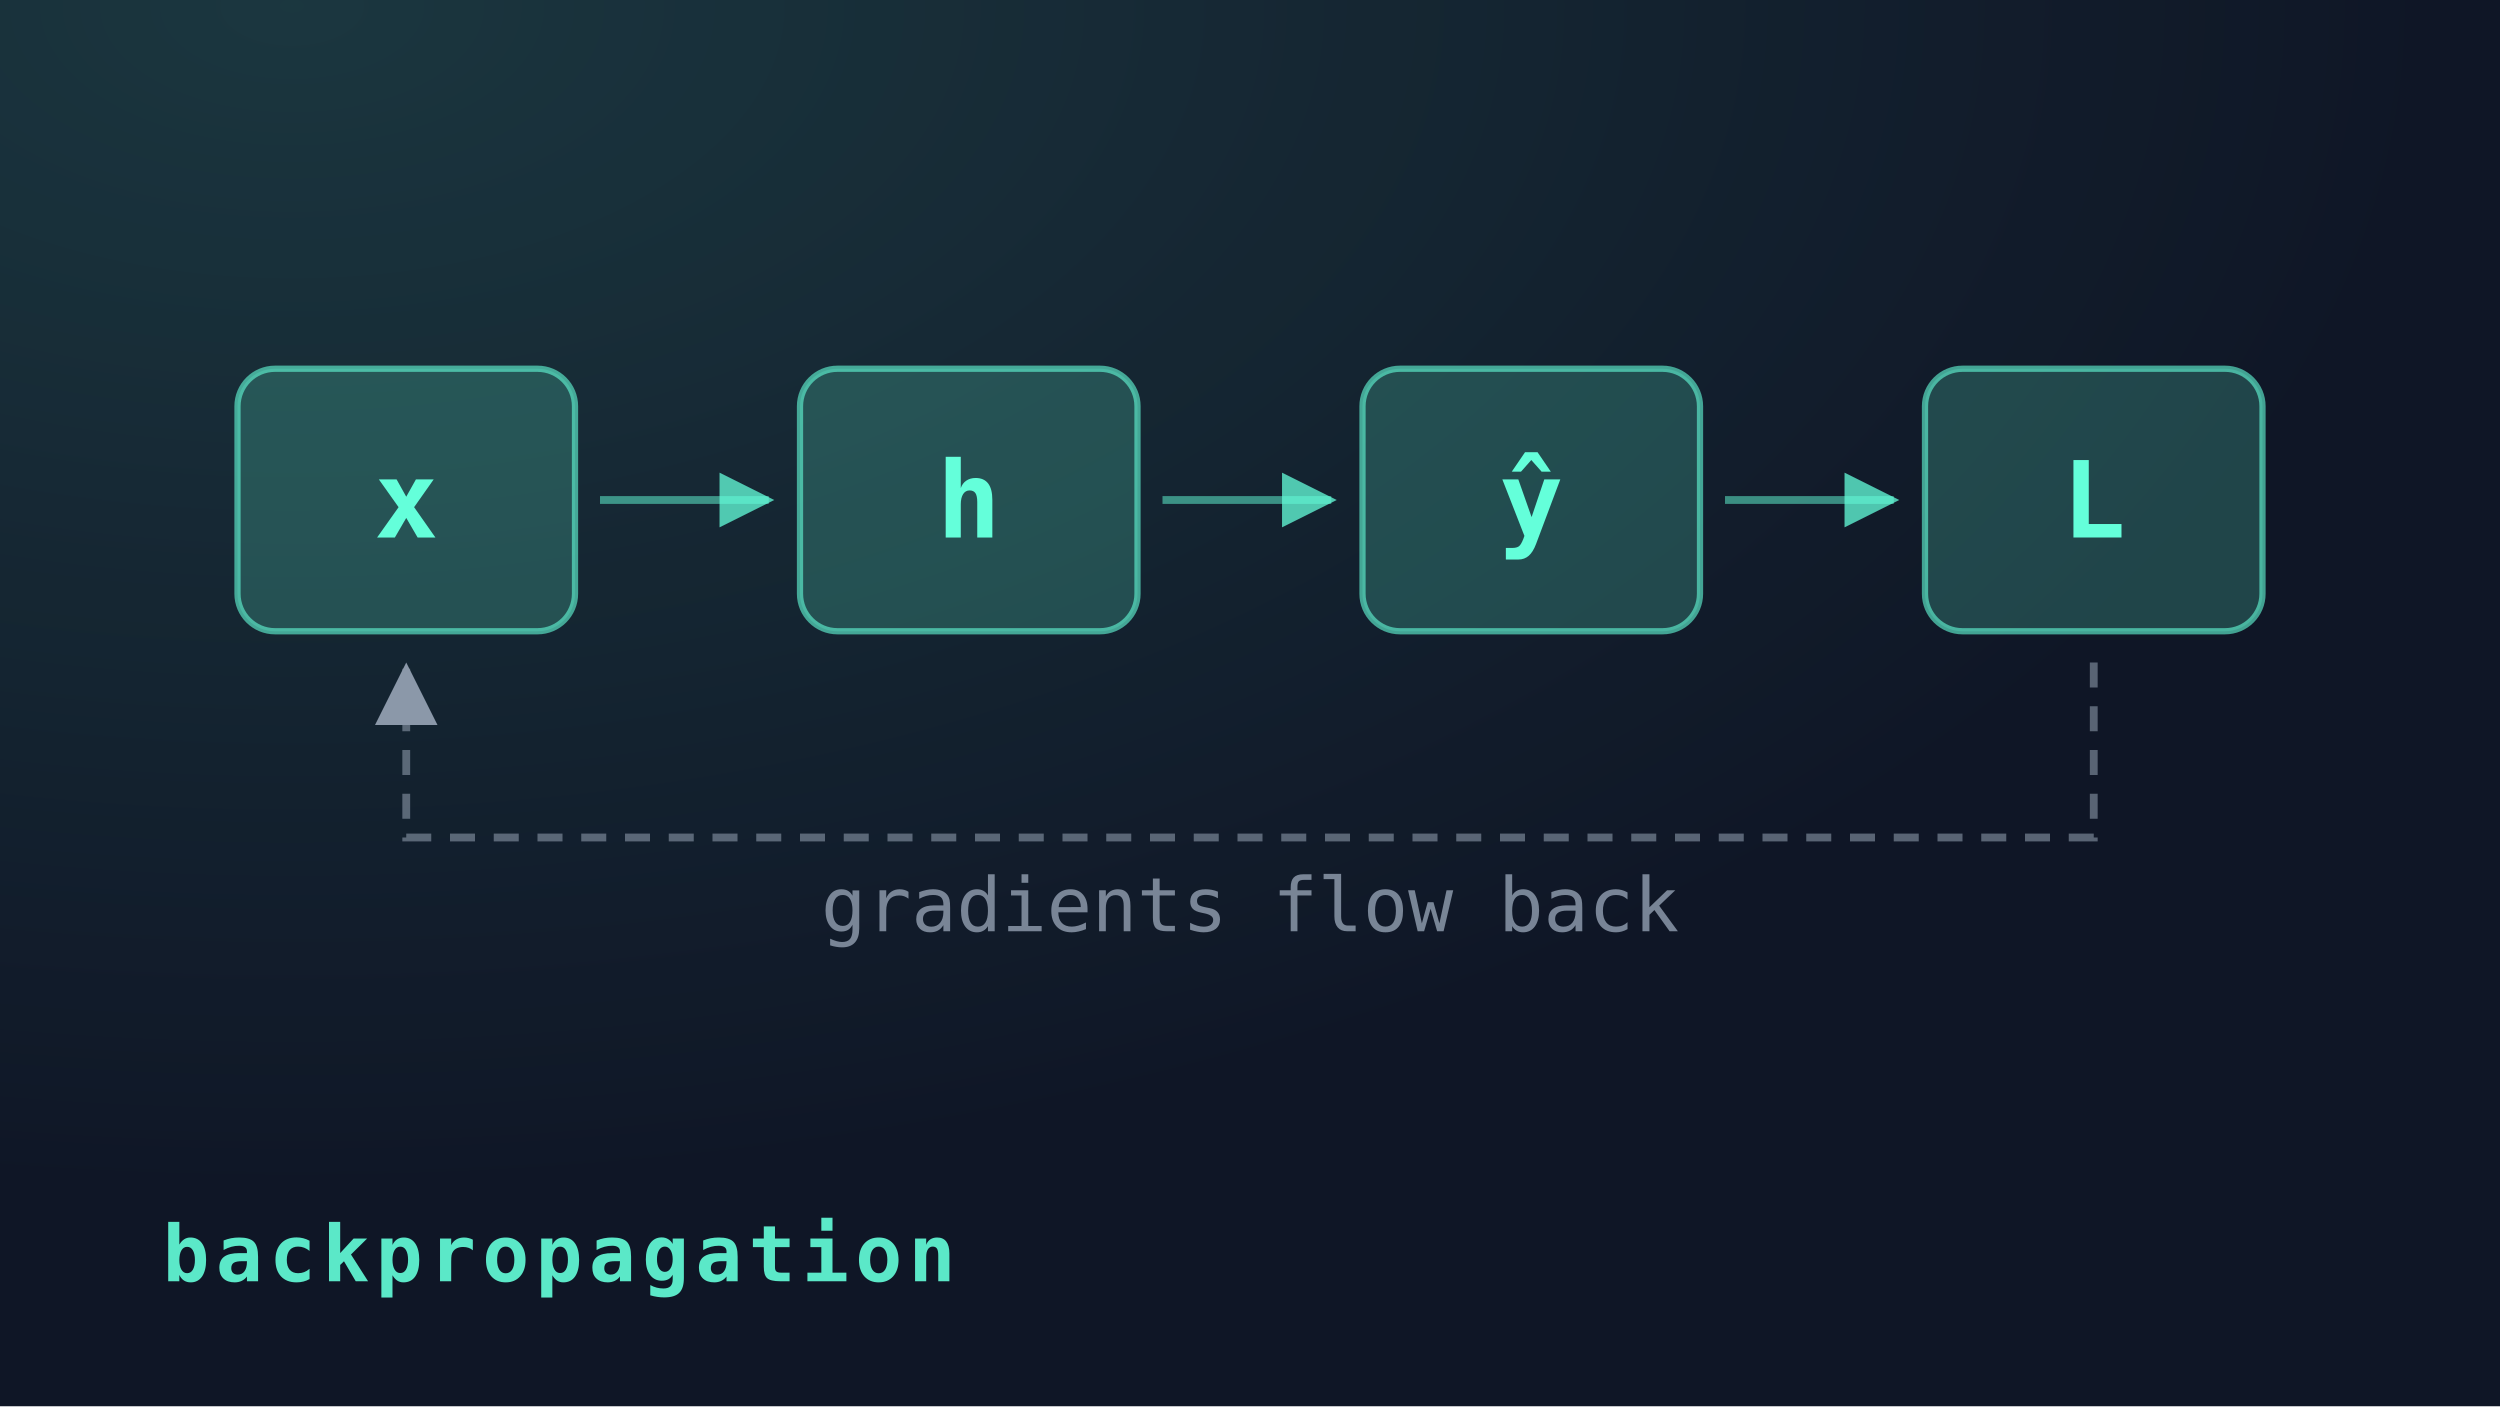
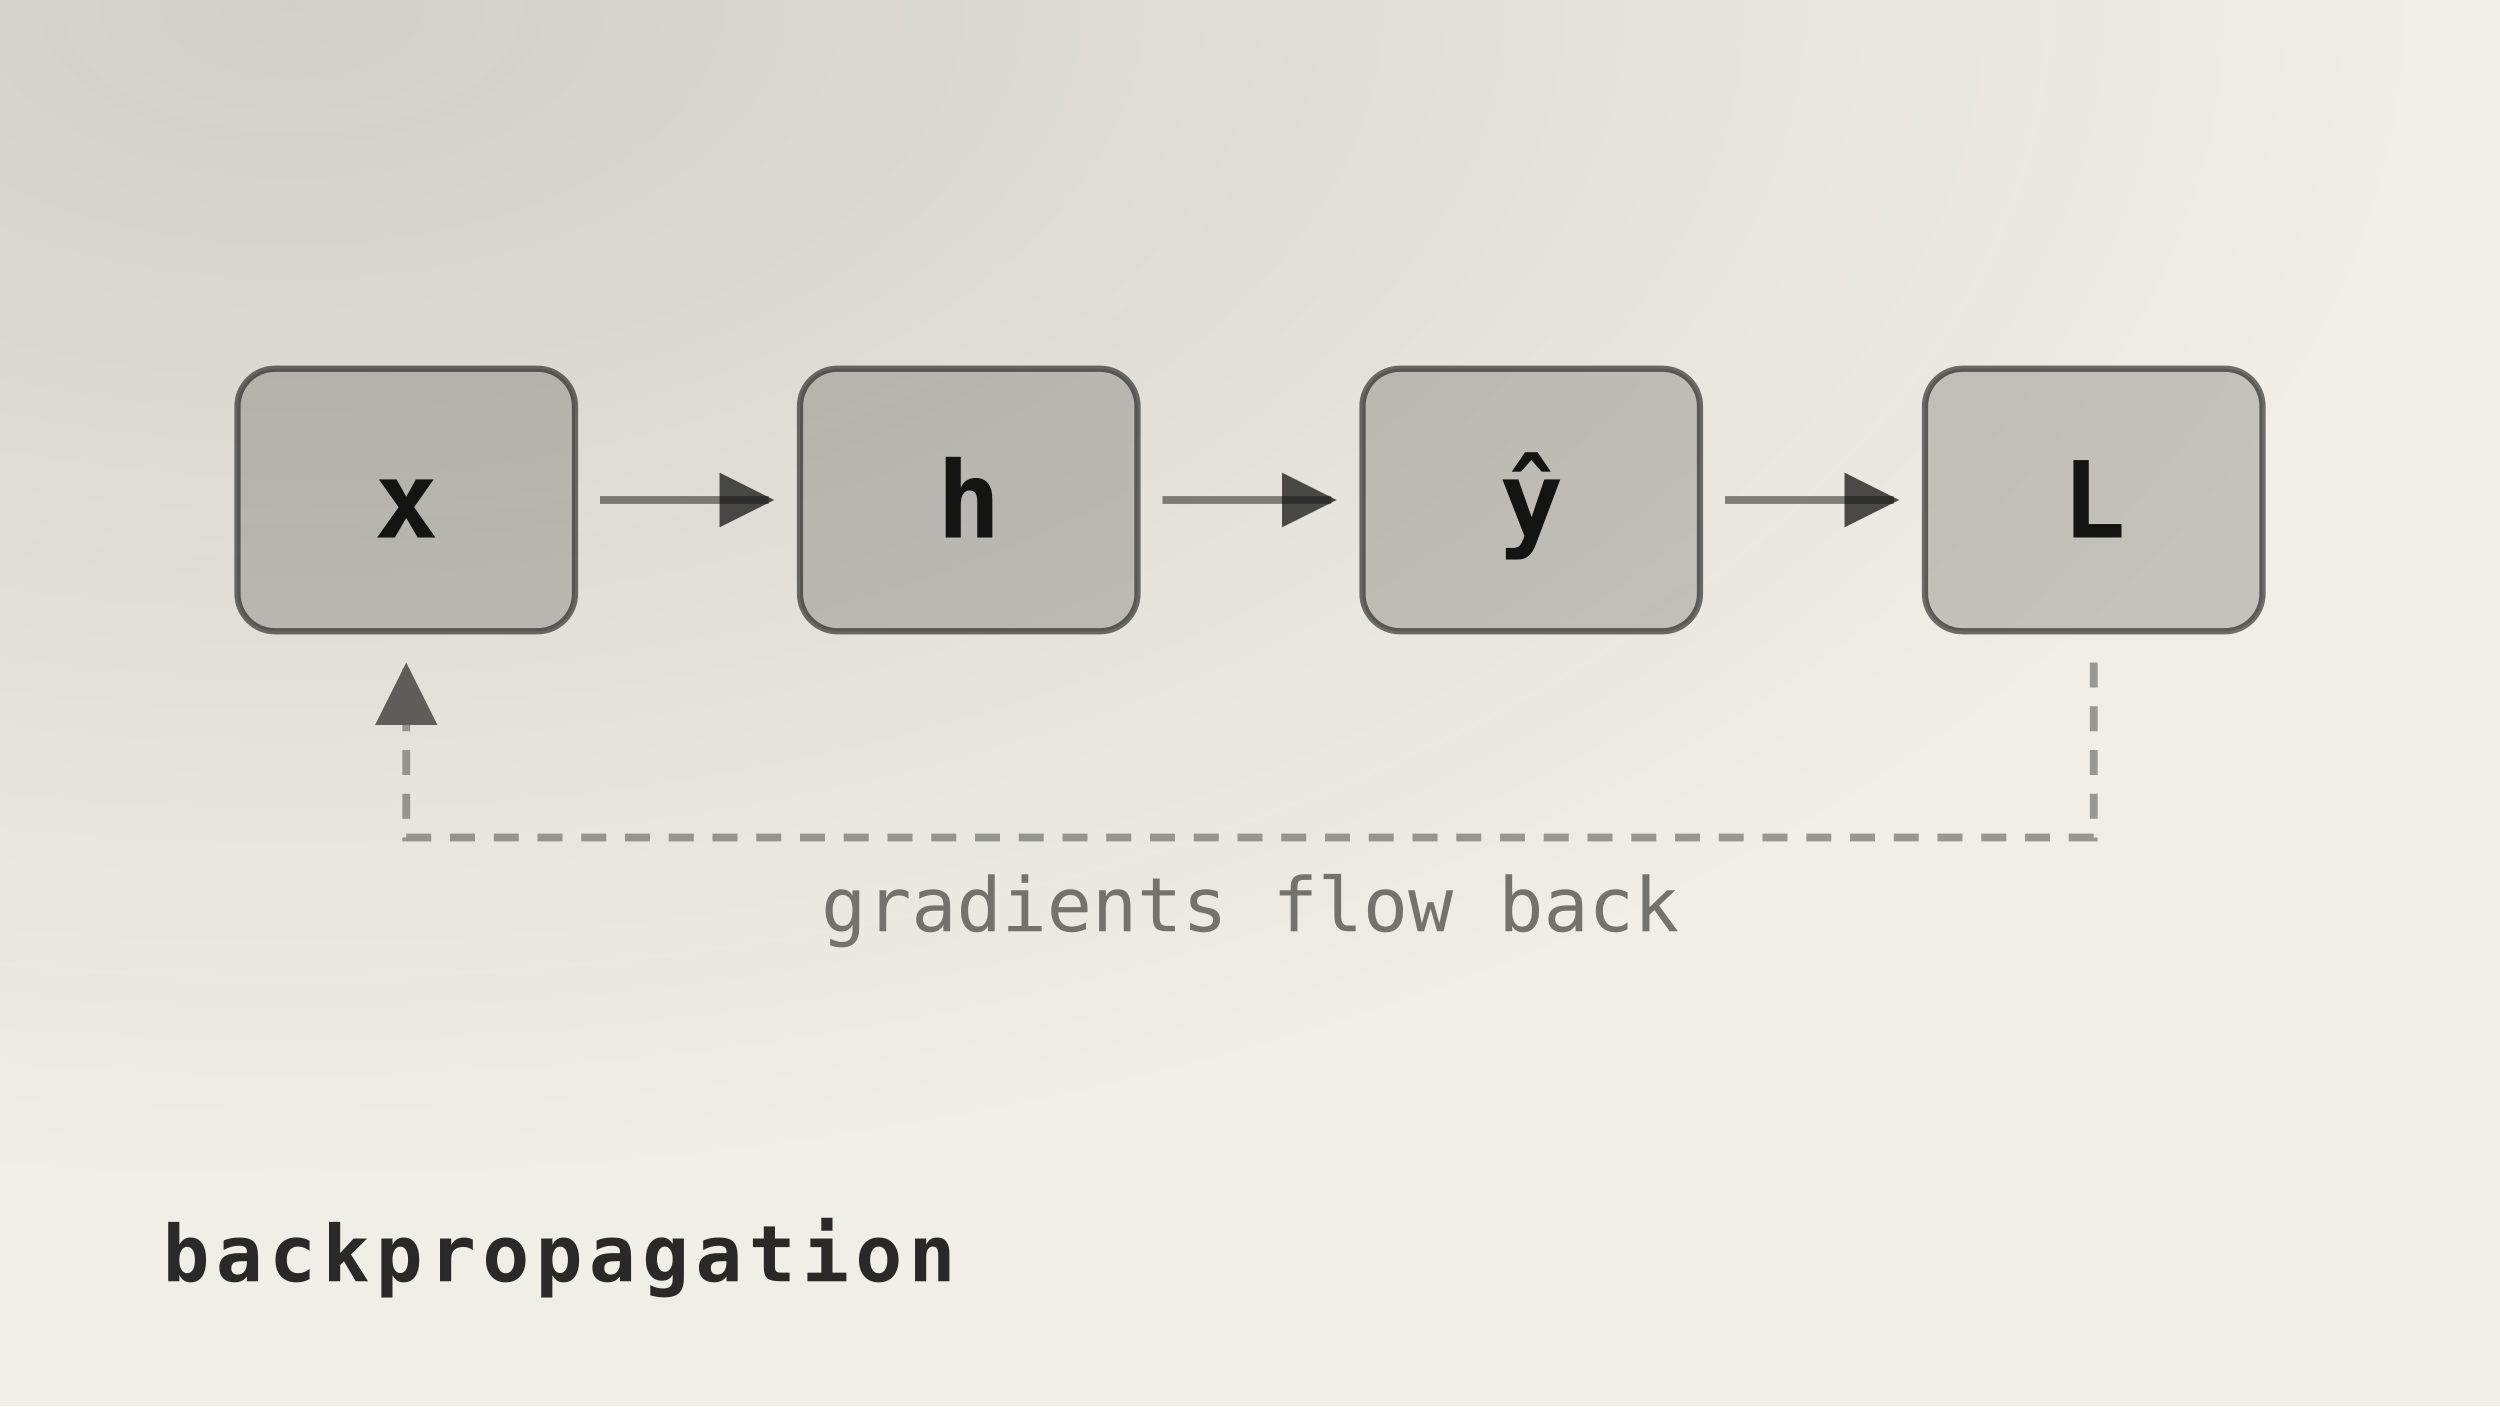
<svg xmlns="http://www.w3.org/2000/svg" viewBox="0 0 800 450" width="800" height="450" role="img" aria-label="Four nodes joined left to right by forward arrows, with a single arrow sweeping back from the loss to the first node.">
  <defs>
    <radialGradient id="glow" cx="12%" cy="0%" r="85%">
-       <stop offset="0%" stop-color="#64FFDA" stop-opacity="0.14" />
-       <stop offset="100%" stop-color="#64FFDA" stop-opacity="0" />
+       <stop offset="0%" stop-color="#141413" stop-opacity="0.14" />
+       <stop offset="100%" stop-color="#141413" stop-opacity="0" />
    </radialGradient>
    <marker id="a" viewBox="0 0 10 10" refX="9" refY="5" markerWidth="7" markerHeight="7" orient="auto-start-reverse">
-       <path d="M0 0 L10 5 L0 10 z" fill="#64FFDA" fill-opacity="0.75" />
+       <path d="M0 0 L10 5 L0 10 z" fill="#141413" fill-opacity="0.75" />
    </marker>
    <marker id="g" viewBox="0 0 10 10" refX="9" refY="5" markerWidth="8" markerHeight="8" orient="auto-start-reverse">
-       <path d="M0 0 L10 5 L0 10 z" fill="#8B98A9" />
+       <path d="M0 0 L10 5 L0 10 z" fill="#5E5D59" />
    </marker>
  </defs>
-   <rect width="800" height="450" fill="#0F1626" />
+   <rect width="800" height="450" fill="#F0EEE6" />
  <rect width="800" height="450" fill="url(#glow)" />
-   <rect x="76" y="118" width="108" height="84" rx="12" fill="#64FFDA" fill-opacity="0.20" stroke="#64FFDA" stroke-opacity="0.6" stroke-width="2" />
-   <text x="130" y="172" text-anchor="middle" font-family="ui-monospace, SFMono-Regular, Menlo, Consolas, monospace" font-size="34" font-weight="600" fill="#64FFDA">x</text>
-   <rect x="256" y="118" width="108" height="84" rx="12" fill="#64FFDA" fill-opacity="0.20" stroke="#64FFDA" stroke-opacity="0.6" stroke-width="2" />
-   <text x="310" y="172" text-anchor="middle" font-family="ui-monospace, SFMono-Regular, Menlo, Consolas, monospace" font-size="34" font-weight="600" fill="#64FFDA">h</text>
-   <path d="M192 160 H246" stroke="#64FFDA" stroke-opacity="0.5" stroke-width="2.5" marker-end="url(#a)" />
-   <rect x="436" y="118" width="108" height="84" rx="12" fill="#64FFDA" fill-opacity="0.20" stroke="#64FFDA" stroke-opacity="0.6" stroke-width="2" />
-   <text x="490" y="172" text-anchor="middle" font-family="ui-monospace, SFMono-Regular, Menlo, Consolas, monospace" font-size="34" font-weight="600" fill="#64FFDA">ŷ</text>
-   <path d="M372 160 H426" stroke="#64FFDA" stroke-opacity="0.5" stroke-width="2.5" marker-end="url(#a)" />
-   <rect x="616" y="118" width="108" height="84" rx="12" fill="#64FFDA" fill-opacity="0.20" stroke="#64FFDA" stroke-opacity="0.6" stroke-width="2" />
-   <text x="670" y="172" text-anchor="middle" font-family="ui-monospace, SFMono-Regular, Menlo, Consolas, monospace" font-size="34" font-weight="600" fill="#64FFDA">L</text>
-   <path d="M552 160 H606" stroke="#64FFDA" stroke-opacity="0.5" stroke-width="2.5" marker-end="url(#a)" />
-   <path d="M670 212 V268 H130 V214" fill="none" stroke="#8B98A9" stroke-opacity="0.6" stroke-width="2.5" stroke-dasharray="8 6" marker-end="url(#g)" />
-   <text x="400" y="298" text-anchor="middle" font-family="ui-monospace, SFMono-Regular, Menlo, Consolas, monospace" font-size="24" fill="#8B98A9" fill-opacity="0.85">gradients flow back</text>
-   <text x="52" y="410" font-family="ui-monospace, SFMono-Regular, Menlo, Consolas, monospace" font-size="25" font-weight="600" letter-spacing="2" fill="#64FFDA" fill-opacity="0.9">backpropagation</text>
+   <rect x="76" y="118" width="108" height="84" rx="12" fill="#141413" fill-opacity="0.20" stroke="#141413" stroke-opacity="0.6" stroke-width="2" />
+   <text x="130" y="172" text-anchor="middle" font-family="ui-monospace, SFMono-Regular, Menlo, Consolas, monospace" font-size="34" font-weight="600" fill="#141413">x</text>
+   <rect x="256" y="118" width="108" height="84" rx="12" fill="#141413" fill-opacity="0.20" stroke="#141413" stroke-opacity="0.6" stroke-width="2" />
+   <text x="310" y="172" text-anchor="middle" font-family="ui-monospace, SFMono-Regular, Menlo, Consolas, monospace" font-size="34" font-weight="600" fill="#141413">h</text>
+   <path d="M192 160 H246" stroke="#141413" stroke-opacity="0.5" stroke-width="2.5" marker-end="url(#a)" />
+   <rect x="436" y="118" width="108" height="84" rx="12" fill="#141413" fill-opacity="0.20" stroke="#141413" stroke-opacity="0.6" stroke-width="2" />
+   <text x="490" y="172" text-anchor="middle" font-family="ui-monospace, SFMono-Regular, Menlo, Consolas, monospace" font-size="34" font-weight="600" fill="#141413">ŷ</text>
+   <path d="M372 160 H426" stroke="#141413" stroke-opacity="0.5" stroke-width="2.5" marker-end="url(#a)" />
+   <rect x="616" y="118" width="108" height="84" rx="12" fill="#141413" fill-opacity="0.20" stroke="#141413" stroke-opacity="0.6" stroke-width="2" />
+   <text x="670" y="172" text-anchor="middle" font-family="ui-monospace, SFMono-Regular, Menlo, Consolas, monospace" font-size="34" font-weight="600" fill="#141413">L</text>
+   <path d="M552 160 H606" stroke="#141413" stroke-opacity="0.5" stroke-width="2.5" marker-end="url(#a)" />
+   <path d="M670 212 V268 H130 V214" fill="none" stroke="#5E5D59" stroke-opacity="0.6" stroke-width="2.5" stroke-dasharray="8 6" marker-end="url(#g)" />
+   <text x="400" y="298" text-anchor="middle" font-family="ui-monospace, SFMono-Regular, Menlo, Consolas, monospace" font-size="24" fill="#5E5D59" fill-opacity="0.85">gradients flow back</text>
+   <text x="52" y="410" font-family="ui-monospace, SFMono-Regular, Menlo, Consolas, monospace" font-size="25" font-weight="600" letter-spacing="2" fill="#141413" fill-opacity="0.9">backpropagation</text>
</svg>
